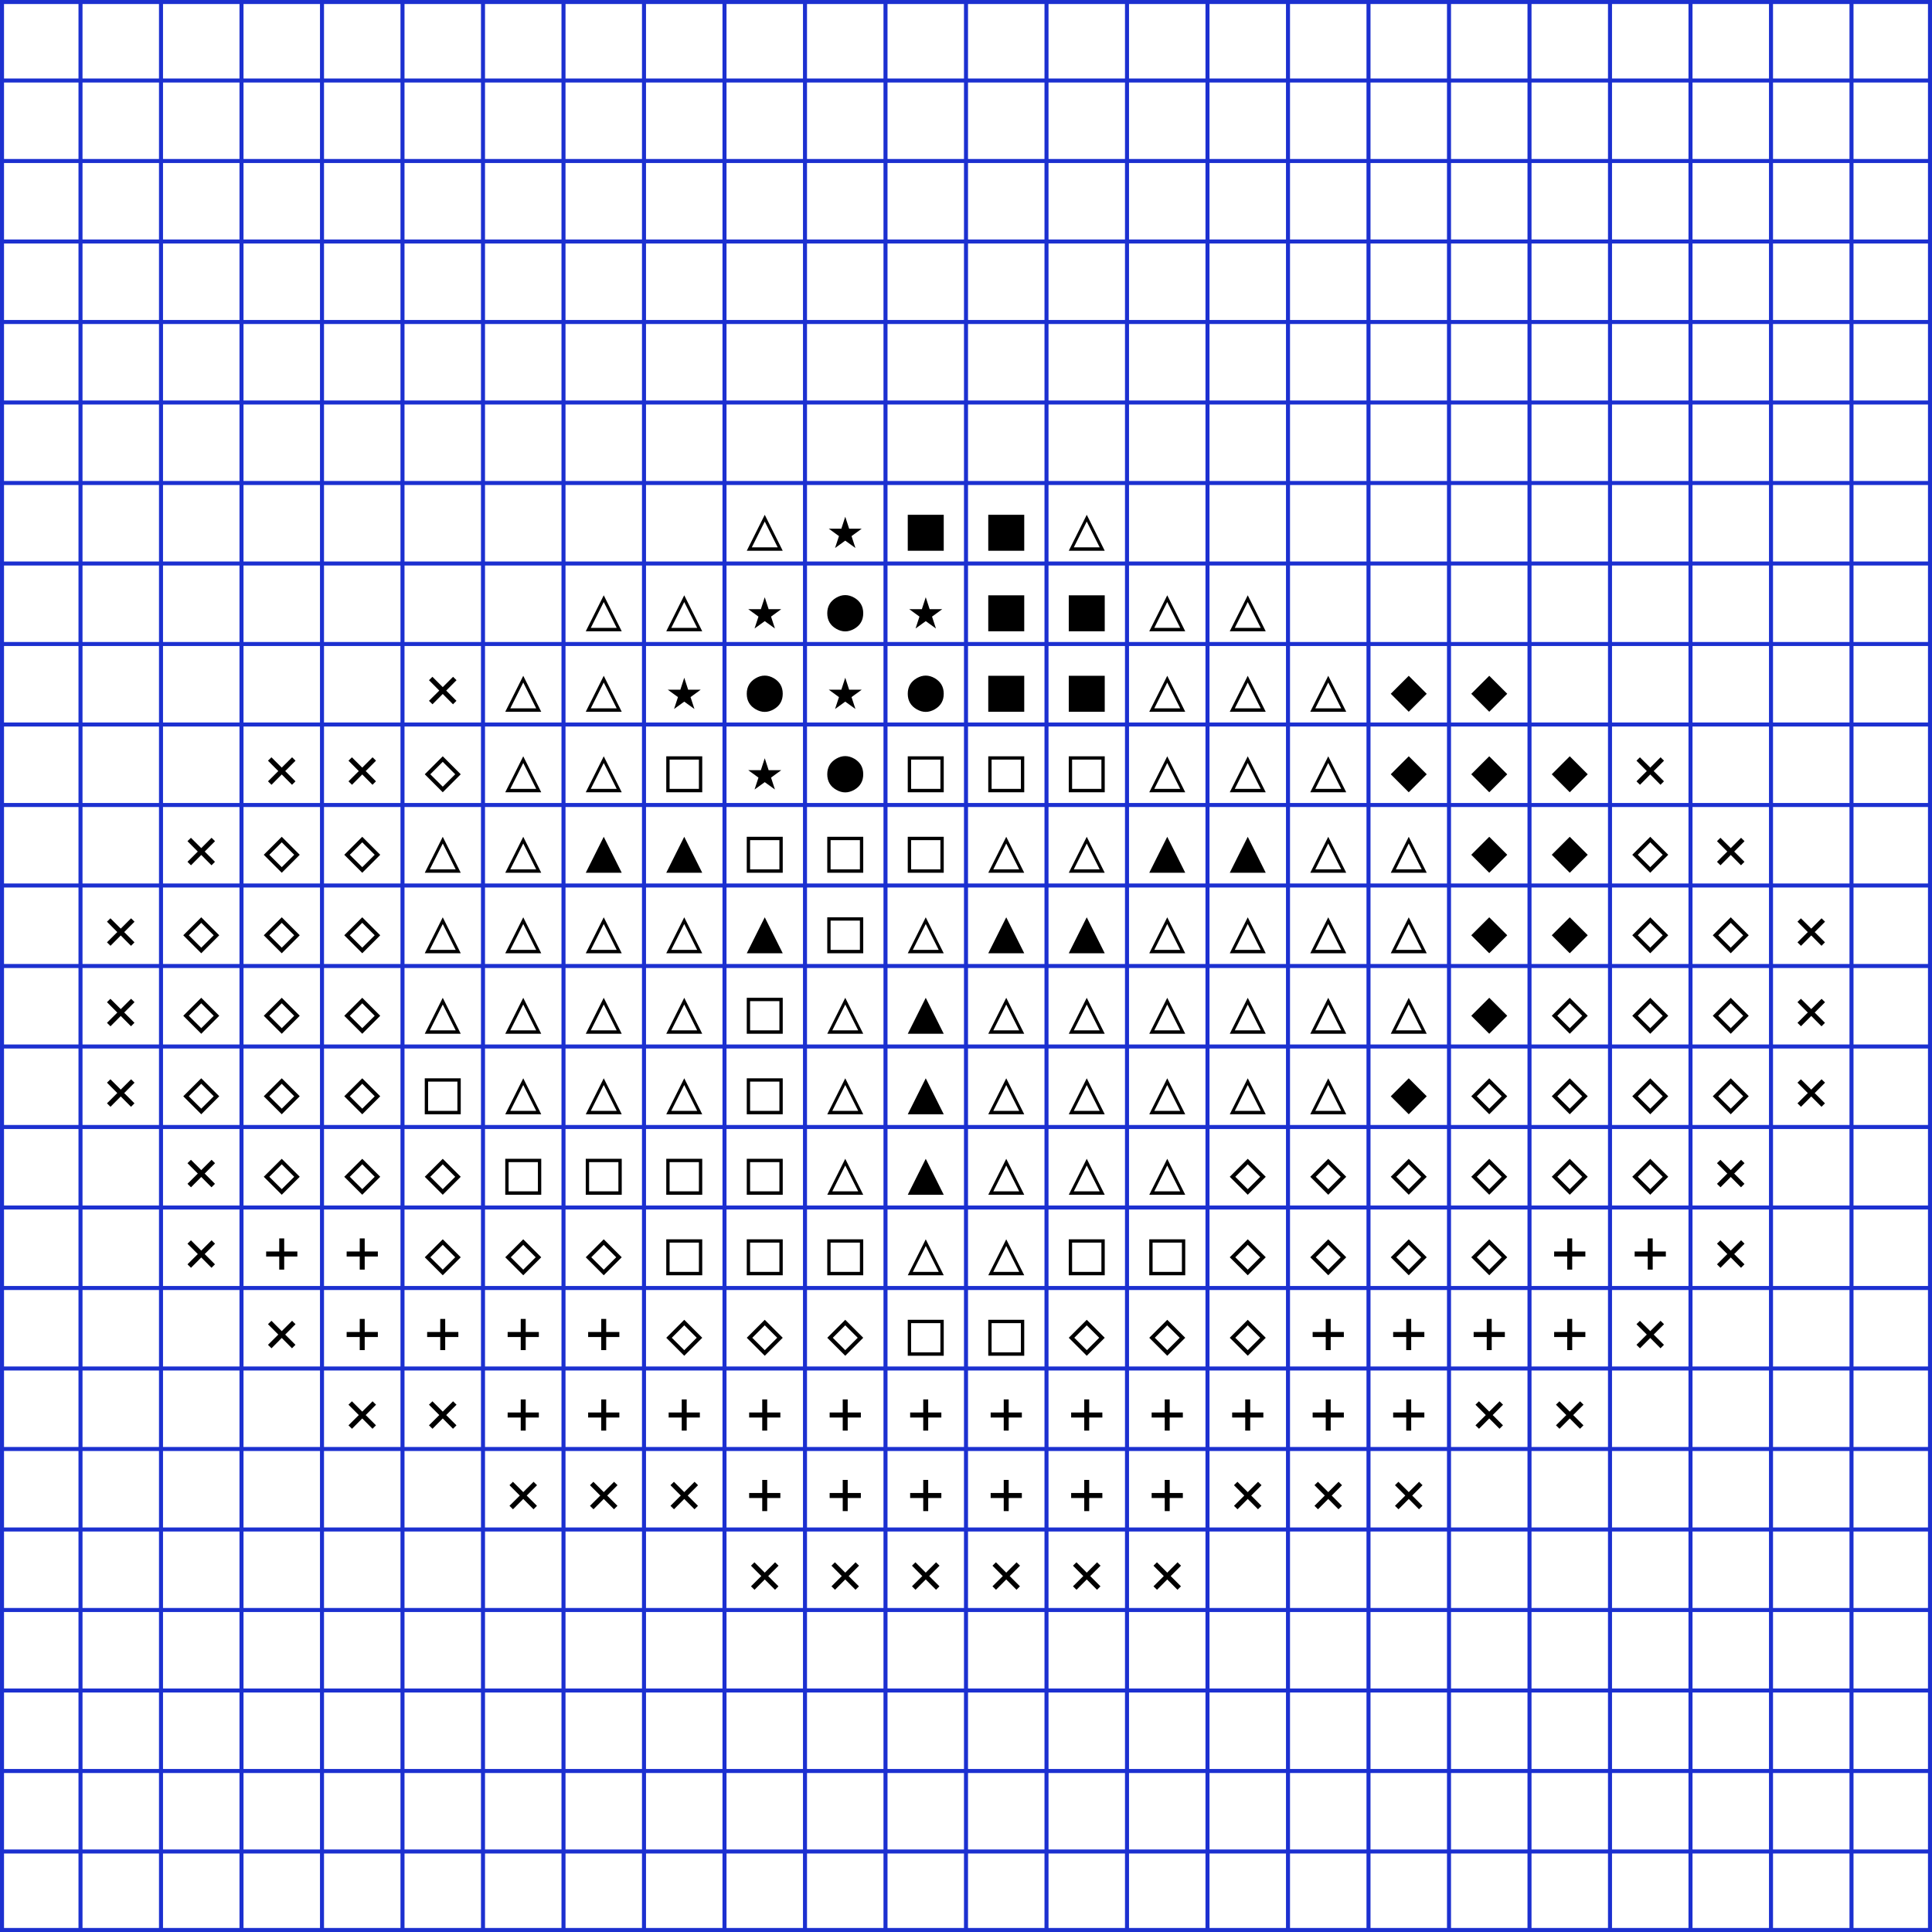
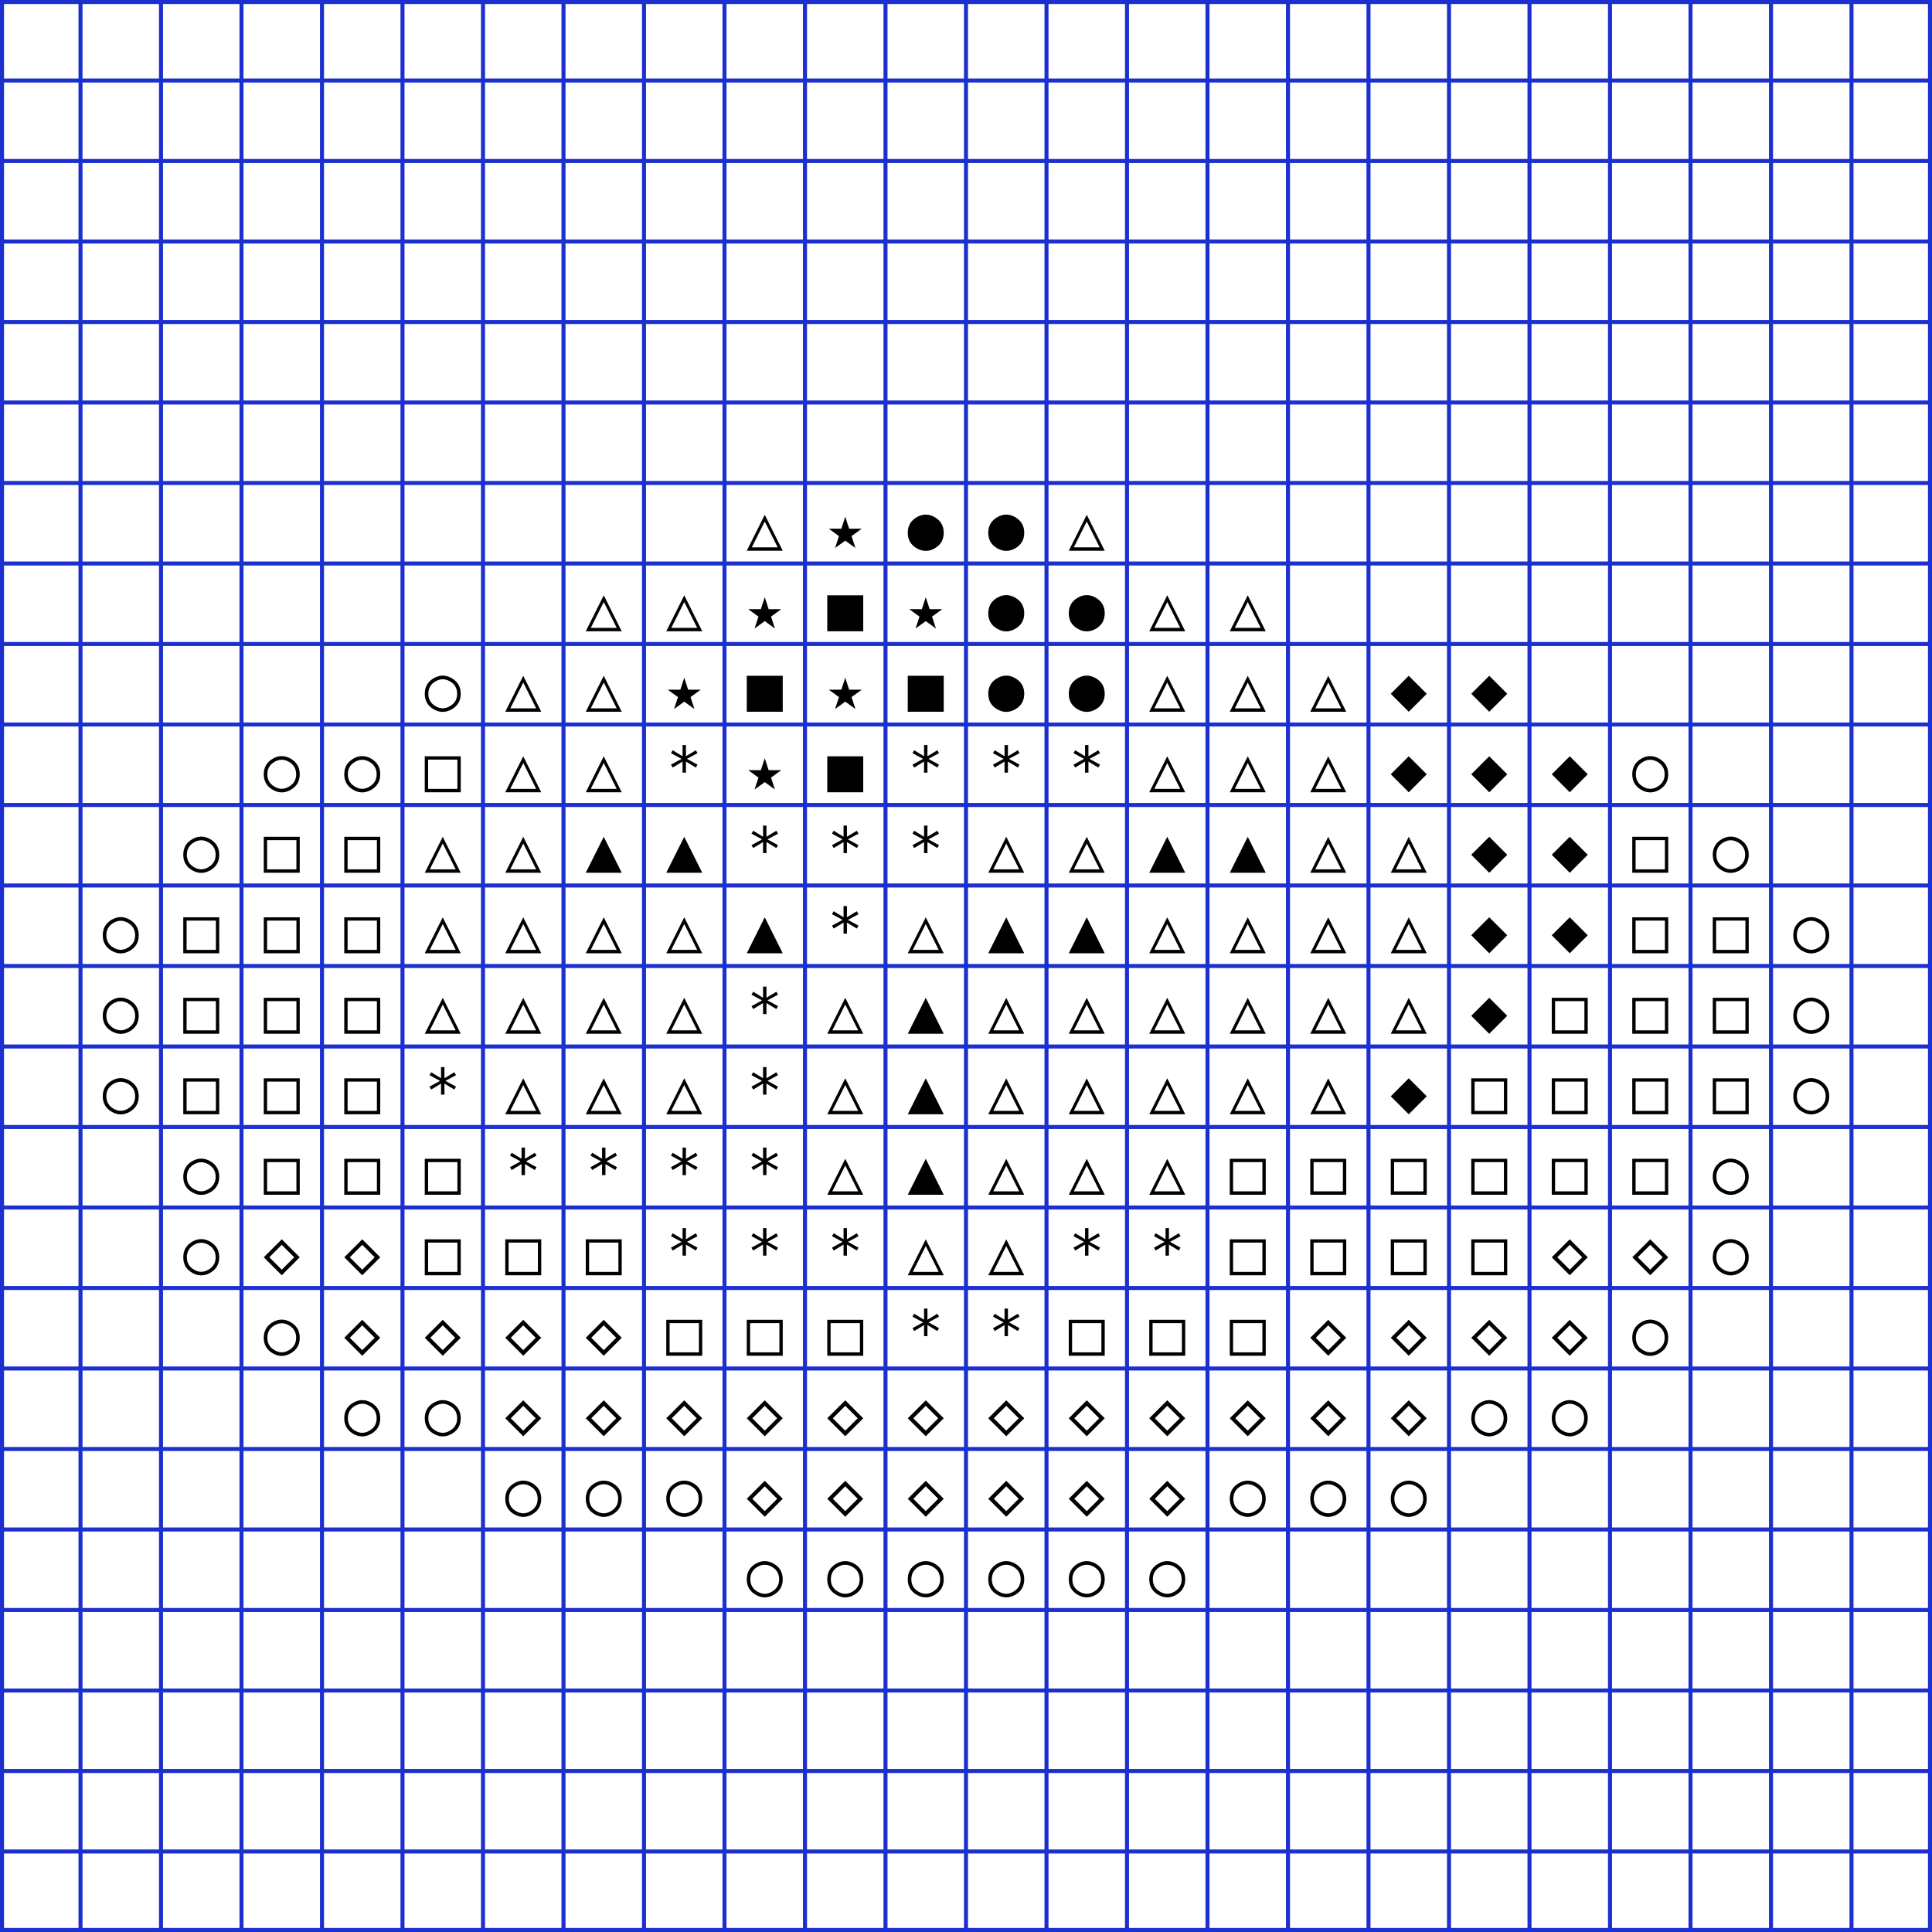
<svg xmlns="http://www.w3.org/2000/svg" width="480" height="480">
  <defs>
    <style>
      .symbol { font-family: monospace; font-size: 15px; text-anchor: middle; dominant-baseline: middle; }
    </style>
  </defs>
  <text x="190" y="132" fill="#000000" class="symbol">△</text>
  <text x="210" y="132" fill="#000000" class="symbol">★</text>
-   <text x="230" y="132" fill="#000000" class="symbol">■</text>
-   <text x="250" y="132" fill="#000000" class="symbol">■</text>
+   <text x="230" y="132" fill="#000000" class="symbol">●</text>
+   <text x="250" y="132" fill="#000000" class="symbol">●</text>
  <text x="270" y="132" fill="#000000" class="symbol">△</text>
  <text x="150" y="152" fill="#000000" class="symbol">△</text>
  <text x="170" y="152" fill="#000000" class="symbol">△</text>
  <text x="190" y="152" fill="#000000" class="symbol">★</text>
-   <text x="210" y="152" fill="#000000" class="symbol">●</text>
+   <text x="210" y="152" fill="#000000" class="symbol">■</text>
  <text x="230" y="152" fill="#000000" class="symbol">★</text>
-   <text x="250" y="152" fill="#000000" class="symbol">■</text>
-   <text x="270" y="152" fill="#000000" class="symbol">■</text>
+   <text x="250" y="152" fill="#000000" class="symbol">●</text>
+   <text x="270" y="152" fill="#000000" class="symbol">●</text>
  <text x="290" y="152" fill="#000000" class="symbol">△</text>
  <text x="310" y="152" fill="#000000" class="symbol">△</text>
-   <text x="110" y="172" fill="#000000" class="symbol">×</text>
+   <text x="110" y="172" fill="#000000" class="symbol">○</text>
  <text x="130" y="172" fill="#000000" class="symbol">△</text>
  <text x="150" y="172" fill="#000000" class="symbol">△</text>
  <text x="170" y="172" fill="#000000" class="symbol">★</text>
-   <text x="190" y="172" fill="#000000" class="symbol">●</text>
+   <text x="190" y="172" fill="#000000" class="symbol">■</text>
  <text x="210" y="172" fill="#000000" class="symbol">★</text>
-   <text x="230" y="172" fill="#000000" class="symbol">●</text>
-   <text x="250" y="172" fill="#000000" class="symbol">■</text>
-   <text x="270" y="172" fill="#000000" class="symbol">■</text>
+   <text x="230" y="172" fill="#000000" class="symbol">■</text>
+   <text x="250" y="172" fill="#000000" class="symbol">●</text>
+   <text x="270" y="172" fill="#000000" class="symbol">●</text>
  <text x="290" y="172" fill="#000000" class="symbol">△</text>
  <text x="310" y="172" fill="#000000" class="symbol">△</text>
  <text x="330" y="172" fill="#000000" class="symbol">△</text>
  <text x="350" y="172" fill="#000000" class="symbol">◆</text>
  <text x="370" y="172" fill="#000000" class="symbol">◆</text>
-   <text x="70" y="192" fill="#000000" class="symbol">×</text>
-   <text x="90" y="192" fill="#000000" class="symbol">×</text>
-   <text x="110" y="192" fill="#000000" class="symbol">◇</text>
+   <text x="70" y="192" fill="#000000" class="symbol">○</text>
+   <text x="90" y="192" fill="#000000" class="symbol">○</text>
+   <text x="110" y="192" fill="#000000" class="symbol">□</text>
  <text x="130" y="192" fill="#000000" class="symbol">△</text>
  <text x="150" y="192" fill="#000000" class="symbol">△</text>
-   <text x="170" y="192" fill="#000000" class="symbol">□</text>
+   <text x="170" y="192" fill="#000000" class="symbol">*</text>
  <text x="190" y="192" fill="#000000" class="symbol">★</text>
-   <text x="210" y="192" fill="#000000" class="symbol">●</text>
-   <text x="230" y="192" fill="#000000" class="symbol">□</text>
-   <text x="250" y="192" fill="#000000" class="symbol">□</text>
-   <text x="270" y="192" fill="#000000" class="symbol">□</text>
+   <text x="210" y="192" fill="#000000" class="symbol">■</text>
+   <text x="230" y="192" fill="#000000" class="symbol">*</text>
+   <text x="250" y="192" fill="#000000" class="symbol">*</text>
+   <text x="270" y="192" fill="#000000" class="symbol">*</text>
  <text x="290" y="192" fill="#000000" class="symbol">△</text>
  <text x="310" y="192" fill="#000000" class="symbol">△</text>
  <text x="330" y="192" fill="#000000" class="symbol">△</text>
  <text x="350" y="192" fill="#000000" class="symbol">◆</text>
  <text x="370" y="192" fill="#000000" class="symbol">◆</text>
  <text x="390" y="192" fill="#000000" class="symbol">◆</text>
-   <text x="410" y="192" fill="#000000" class="symbol">×</text>
-   <text x="50" y="212" fill="#000000" class="symbol">×</text>
-   <text x="70" y="212" fill="#000000" class="symbol">◇</text>
-   <text x="90" y="212" fill="#000000" class="symbol">◇</text>
+   <text x="410" y="192" fill="#000000" class="symbol">○</text>
+   <text x="50" y="212" fill="#000000" class="symbol">○</text>
+   <text x="70" y="212" fill="#000000" class="symbol">□</text>
+   <text x="90" y="212" fill="#000000" class="symbol">□</text>
  <text x="110" y="212" fill="#000000" class="symbol">△</text>
  <text x="130" y="212" fill="#000000" class="symbol">△</text>
  <text x="150" y="212" fill="#000000" class="symbol">▲</text>
  <text x="170" y="212" fill="#000000" class="symbol">▲</text>
-   <text x="190" y="212" fill="#000000" class="symbol">□</text>
-   <text x="210" y="212" fill="#000000" class="symbol">□</text>
-   <text x="230" y="212" fill="#000000" class="symbol">□</text>
+   <text x="190" y="212" fill="#000000" class="symbol">*</text>
+   <text x="210" y="212" fill="#000000" class="symbol">*</text>
+   <text x="230" y="212" fill="#000000" class="symbol">*</text>
  <text x="250" y="212" fill="#000000" class="symbol">△</text>
  <text x="270" y="212" fill="#000000" class="symbol">△</text>
  <text x="290" y="212" fill="#000000" class="symbol">▲</text>
  <text x="310" y="212" fill="#000000" class="symbol">▲</text>
  <text x="330" y="212" fill="#000000" class="symbol">△</text>
  <text x="350" y="212" fill="#000000" class="symbol">△</text>
  <text x="370" y="212" fill="#000000" class="symbol">◆</text>
  <text x="390" y="212" fill="#000000" class="symbol">◆</text>
-   <text x="410" y="212" fill="#000000" class="symbol">◇</text>
-   <text x="430" y="212" fill="#000000" class="symbol">×</text>
-   <text x="30" y="232" fill="#000000" class="symbol">×</text>
-   <text x="50" y="232" fill="#000000" class="symbol">◇</text>
-   <text x="70" y="232" fill="#000000" class="symbol">◇</text>
-   <text x="90" y="232" fill="#000000" class="symbol">◇</text>
+   <text x="410" y="212" fill="#000000" class="symbol">□</text>
+   <text x="430" y="212" fill="#000000" class="symbol">○</text>
+   <text x="30" y="232" fill="#000000" class="symbol">○</text>
+   <text x="50" y="232" fill="#000000" class="symbol">□</text>
+   <text x="70" y="232" fill="#000000" class="symbol">□</text>
+   <text x="90" y="232" fill="#000000" class="symbol">□</text>
  <text x="110" y="232" fill="#000000" class="symbol">△</text>
  <text x="130" y="232" fill="#000000" class="symbol">△</text>
  <text x="150" y="232" fill="#000000" class="symbol">△</text>
  <text x="170" y="232" fill="#000000" class="symbol">△</text>
  <text x="190" y="232" fill="#000000" class="symbol">▲</text>
-   <text x="210" y="232" fill="#000000" class="symbol">□</text>
+   <text x="210" y="232" fill="#000000" class="symbol">*</text>
  <text x="230" y="232" fill="#000000" class="symbol">△</text>
  <text x="250" y="232" fill="#000000" class="symbol">▲</text>
  <text x="270" y="232" fill="#000000" class="symbol">▲</text>
  <text x="290" y="232" fill="#000000" class="symbol">△</text>
  <text x="310" y="232" fill="#000000" class="symbol">△</text>
  <text x="330" y="232" fill="#000000" class="symbol">△</text>
  <text x="350" y="232" fill="#000000" class="symbol">△</text>
  <text x="370" y="232" fill="#000000" class="symbol">◆</text>
  <text x="390" y="232" fill="#000000" class="symbol">◆</text>
-   <text x="410" y="232" fill="#000000" class="symbol">◇</text>
-   <text x="430" y="232" fill="#000000" class="symbol">◇</text>
-   <text x="450" y="232" fill="#000000" class="symbol">×</text>
-   <text x="30" y="252" fill="#000000" class="symbol">×</text>
-   <text x="50" y="252" fill="#000000" class="symbol">◇</text>
-   <text x="70" y="252" fill="#000000" class="symbol">◇</text>
-   <text x="90" y="252" fill="#000000" class="symbol">◇</text>
+   <text x="410" y="232" fill="#000000" class="symbol">□</text>
+   <text x="430" y="232" fill="#000000" class="symbol">□</text>
+   <text x="450" y="232" fill="#000000" class="symbol">○</text>
+   <text x="30" y="252" fill="#000000" class="symbol">○</text>
+   <text x="50" y="252" fill="#000000" class="symbol">□</text>
+   <text x="70" y="252" fill="#000000" class="symbol">□</text>
+   <text x="90" y="252" fill="#000000" class="symbol">□</text>
  <text x="110" y="252" fill="#000000" class="symbol">△</text>
  <text x="130" y="252" fill="#000000" class="symbol">△</text>
  <text x="150" y="252" fill="#000000" class="symbol">△</text>
  <text x="170" y="252" fill="#000000" class="symbol">△</text>
-   <text x="190" y="252" fill="#000000" class="symbol">□</text>
+   <text x="190" y="252" fill="#000000" class="symbol">*</text>
  <text x="210" y="252" fill="#000000" class="symbol">△</text>
  <text x="230" y="252" fill="#000000" class="symbol">▲</text>
  <text x="250" y="252" fill="#000000" class="symbol">△</text>
  <text x="270" y="252" fill="#000000" class="symbol">△</text>
  <text x="290" y="252" fill="#000000" class="symbol">△</text>
  <text x="310" y="252" fill="#000000" class="symbol">△</text>
  <text x="330" y="252" fill="#000000" class="symbol">△</text>
  <text x="350" y="252" fill="#000000" class="symbol">△</text>
  <text x="370" y="252" fill="#000000" class="symbol">◆</text>
-   <text x="390" y="252" fill="#000000" class="symbol">◇</text>
-   <text x="410" y="252" fill="#000000" class="symbol">◇</text>
-   <text x="430" y="252" fill="#000000" class="symbol">◇</text>
-   <text x="450" y="252" fill="#000000" class="symbol">×</text>
-   <text x="30" y="272" fill="#000000" class="symbol">×</text>
-   <text x="50" y="272" fill="#000000" class="symbol">◇</text>
-   <text x="70" y="272" fill="#000000" class="symbol">◇</text>
-   <text x="90" y="272" fill="#000000" class="symbol">◇</text>
-   <text x="110" y="272" fill="#000000" class="symbol">□</text>
+   <text x="390" y="252" fill="#000000" class="symbol">□</text>
+   <text x="410" y="252" fill="#000000" class="symbol">□</text>
+   <text x="430" y="252" fill="#000000" class="symbol">□</text>
+   <text x="450" y="252" fill="#000000" class="symbol">○</text>
+   <text x="30" y="272" fill="#000000" class="symbol">○</text>
+   <text x="50" y="272" fill="#000000" class="symbol">□</text>
+   <text x="70" y="272" fill="#000000" class="symbol">□</text>
+   <text x="90" y="272" fill="#000000" class="symbol">□</text>
+   <text x="110" y="272" fill="#000000" class="symbol">*</text>
  <text x="130" y="272" fill="#000000" class="symbol">△</text>
  <text x="150" y="272" fill="#000000" class="symbol">△</text>
  <text x="170" y="272" fill="#000000" class="symbol">△</text>
-   <text x="190" y="272" fill="#000000" class="symbol">□</text>
+   <text x="190" y="272" fill="#000000" class="symbol">*</text>
  <text x="210" y="272" fill="#000000" class="symbol">△</text>
  <text x="230" y="272" fill="#000000" class="symbol">▲</text>
  <text x="250" y="272" fill="#000000" class="symbol">△</text>
  <text x="270" y="272" fill="#000000" class="symbol">△</text>
  <text x="290" y="272" fill="#000000" class="symbol">△</text>
  <text x="310" y="272" fill="#000000" class="symbol">△</text>
  <text x="330" y="272" fill="#000000" class="symbol">△</text>
  <text x="350" y="272" fill="#000000" class="symbol">◆</text>
-   <text x="370" y="272" fill="#000000" class="symbol">◇</text>
-   <text x="390" y="272" fill="#000000" class="symbol">◇</text>
-   <text x="410" y="272" fill="#000000" class="symbol">◇</text>
-   <text x="430" y="272" fill="#000000" class="symbol">◇</text>
-   <text x="450" y="272" fill="#000000" class="symbol">×</text>
-   <text x="50" y="292" fill="#000000" class="symbol">×</text>
-   <text x="70" y="292" fill="#000000" class="symbol">◇</text>
-   <text x="90" y="292" fill="#000000" class="symbol">◇</text>
-   <text x="110" y="292" fill="#000000" class="symbol">◇</text>
-   <text x="130" y="292" fill="#000000" class="symbol">□</text>
-   <text x="150" y="292" fill="#000000" class="symbol">□</text>
-   <text x="170" y="292" fill="#000000" class="symbol">□</text>
-   <text x="190" y="292" fill="#000000" class="symbol">□</text>
+   <text x="370" y="272" fill="#000000" class="symbol">□</text>
+   <text x="390" y="272" fill="#000000" class="symbol">□</text>
+   <text x="410" y="272" fill="#000000" class="symbol">□</text>
+   <text x="430" y="272" fill="#000000" class="symbol">□</text>
+   <text x="450" y="272" fill="#000000" class="symbol">○</text>
+   <text x="50" y="292" fill="#000000" class="symbol">○</text>
+   <text x="70" y="292" fill="#000000" class="symbol">□</text>
+   <text x="90" y="292" fill="#000000" class="symbol">□</text>
+   <text x="110" y="292" fill="#000000" class="symbol">□</text>
+   <text x="130" y="292" fill="#000000" class="symbol">*</text>
+   <text x="150" y="292" fill="#000000" class="symbol">*</text>
+   <text x="170" y="292" fill="#000000" class="symbol">*</text>
+   <text x="190" y="292" fill="#000000" class="symbol">*</text>
  <text x="210" y="292" fill="#000000" class="symbol">△</text>
  <text x="230" y="292" fill="#000000" class="symbol">▲</text>
  <text x="250" y="292" fill="#000000" class="symbol">△</text>
  <text x="270" y="292" fill="#000000" class="symbol">△</text>
  <text x="290" y="292" fill="#000000" class="symbol">△</text>
-   <text x="310" y="292" fill="#000000" class="symbol">◇</text>
-   <text x="330" y="292" fill="#000000" class="symbol">◇</text>
-   <text x="350" y="292" fill="#000000" class="symbol">◇</text>
-   <text x="370" y="292" fill="#000000" class="symbol">◇</text>
-   <text x="390" y="292" fill="#000000" class="symbol">◇</text>
-   <text x="410" y="292" fill="#000000" class="symbol">◇</text>
-   <text x="430" y="292" fill="#000000" class="symbol">×</text>
-   <text x="50" y="312" fill="#000000" class="symbol">×</text>
-   <text x="70" y="312" fill="#000000" class="symbol">+</text>
-   <text x="90" y="312" fill="#000000" class="symbol">+</text>
-   <text x="110" y="312" fill="#000000" class="symbol">◇</text>
-   <text x="130" y="312" fill="#000000" class="symbol">◇</text>
-   <text x="150" y="312" fill="#000000" class="symbol">◇</text>
-   <text x="170" y="312" fill="#000000" class="symbol">□</text>
-   <text x="190" y="312" fill="#000000" class="symbol">□</text>
-   <text x="210" y="312" fill="#000000" class="symbol">□</text>
+   <text x="310" y="292" fill="#000000" class="symbol">□</text>
+   <text x="330" y="292" fill="#000000" class="symbol">□</text>
+   <text x="350" y="292" fill="#000000" class="symbol">□</text>
+   <text x="370" y="292" fill="#000000" class="symbol">□</text>
+   <text x="390" y="292" fill="#000000" class="symbol">□</text>
+   <text x="410" y="292" fill="#000000" class="symbol">□</text>
+   <text x="430" y="292" fill="#000000" class="symbol">○</text>
+   <text x="50" y="312" fill="#000000" class="symbol">○</text>
+   <text x="70" y="312" fill="#000000" class="symbol">◇</text>
+   <text x="90" y="312" fill="#000000" class="symbol">◇</text>
+   <text x="110" y="312" fill="#000000" class="symbol">□</text>
+   <text x="130" y="312" fill="#000000" class="symbol">□</text>
+   <text x="150" y="312" fill="#000000" class="symbol">□</text>
+   <text x="170" y="312" fill="#000000" class="symbol">*</text>
+   <text x="190" y="312" fill="#000000" class="symbol">*</text>
+   <text x="210" y="312" fill="#000000" class="symbol">*</text>
  <text x="230" y="312" fill="#000000" class="symbol">△</text>
  <text x="250" y="312" fill="#000000" class="symbol">△</text>
-   <text x="270" y="312" fill="#000000" class="symbol">□</text>
-   <text x="290" y="312" fill="#000000" class="symbol">□</text>
-   <text x="310" y="312" fill="#000000" class="symbol">◇</text>
-   <text x="330" y="312" fill="#000000" class="symbol">◇</text>
-   <text x="350" y="312" fill="#000000" class="symbol">◇</text>
-   <text x="370" y="312" fill="#000000" class="symbol">◇</text>
-   <text x="390" y="312" fill="#000000" class="symbol">+</text>
-   <text x="410" y="312" fill="#000000" class="symbol">+</text>
-   <text x="430" y="312" fill="#000000" class="symbol">×</text>
-   <text x="70" y="332" fill="#000000" class="symbol">×</text>
-   <text x="90" y="332" fill="#000000" class="symbol">+</text>
-   <text x="110" y="332" fill="#000000" class="symbol">+</text>
-   <text x="130" y="332" fill="#000000" class="symbol">+</text>
-   <text x="150" y="332" fill="#000000" class="symbol">+</text>
-   <text x="170" y="332" fill="#000000" class="symbol">◇</text>
-   <text x="190" y="332" fill="#000000" class="symbol">◇</text>
-   <text x="210" y="332" fill="#000000" class="symbol">◇</text>
-   <text x="230" y="332" fill="#000000" class="symbol">□</text>
-   <text x="250" y="332" fill="#000000" class="symbol">□</text>
-   <text x="270" y="332" fill="#000000" class="symbol">◇</text>
-   <text x="290" y="332" fill="#000000" class="symbol">◇</text>
-   <text x="310" y="332" fill="#000000" class="symbol">◇</text>
-   <text x="330" y="332" fill="#000000" class="symbol">+</text>
-   <text x="350" y="332" fill="#000000" class="symbol">+</text>
-   <text x="370" y="332" fill="#000000" class="symbol">+</text>
-   <text x="390" y="332" fill="#000000" class="symbol">+</text>
-   <text x="410" y="332" fill="#000000" class="symbol">×</text>
-   <text x="90" y="352" fill="#000000" class="symbol">×</text>
-   <text x="110" y="352" fill="#000000" class="symbol">×</text>
-   <text x="130" y="352" fill="#000000" class="symbol">+</text>
-   <text x="150" y="352" fill="#000000" class="symbol">+</text>
-   <text x="170" y="352" fill="#000000" class="symbol">+</text>
-   <text x="190" y="352" fill="#000000" class="symbol">+</text>
-   <text x="210" y="352" fill="#000000" class="symbol">+</text>
-   <text x="230" y="352" fill="#000000" class="symbol">+</text>
-   <text x="250" y="352" fill="#000000" class="symbol">+</text>
-   <text x="270" y="352" fill="#000000" class="symbol">+</text>
-   <text x="290" y="352" fill="#000000" class="symbol">+</text>
-   <text x="310" y="352" fill="#000000" class="symbol">+</text>
-   <text x="330" y="352" fill="#000000" class="symbol">+</text>
-   <text x="350" y="352" fill="#000000" class="symbol">+</text>
-   <text x="370" y="352" fill="#000000" class="symbol">×</text>
-   <text x="390" y="352" fill="#000000" class="symbol">×</text>
-   <text x="130" y="372" fill="#000000" class="symbol">×</text>
-   <text x="150" y="372" fill="#000000" class="symbol">×</text>
-   <text x="170" y="372" fill="#000000" class="symbol">×</text>
-   <text x="190" y="372" fill="#000000" class="symbol">+</text>
-   <text x="210" y="372" fill="#000000" class="symbol">+</text>
-   <text x="230" y="372" fill="#000000" class="symbol">+</text>
-   <text x="250" y="372" fill="#000000" class="symbol">+</text>
-   <text x="270" y="372" fill="#000000" class="symbol">+</text>
-   <text x="290" y="372" fill="#000000" class="symbol">+</text>
-   <text x="310" y="372" fill="#000000" class="symbol">×</text>
-   <text x="330" y="372" fill="#000000" class="symbol">×</text>
-   <text x="350" y="372" fill="#000000" class="symbol">×</text>
-   <text x="190" y="392" fill="#000000" class="symbol">×</text>
-   <text x="210" y="392" fill="#000000" class="symbol">×</text>
-   <text x="230" y="392" fill="#000000" class="symbol">×</text>
-   <text x="250" y="392" fill="#000000" class="symbol">×</text>
-   <text x="270" y="392" fill="#000000" class="symbol">×</text>
-   <text x="290" y="392" fill="#000000" class="symbol">×</text>
+   <text x="270" y="312" fill="#000000" class="symbol">*</text>
+   <text x="290" y="312" fill="#000000" class="symbol">*</text>
+   <text x="310" y="312" fill="#000000" class="symbol">□</text>
+   <text x="330" y="312" fill="#000000" class="symbol">□</text>
+   <text x="350" y="312" fill="#000000" class="symbol">□</text>
+   <text x="370" y="312" fill="#000000" class="symbol">□</text>
+   <text x="390" y="312" fill="#000000" class="symbol">◇</text>
+   <text x="410" y="312" fill="#000000" class="symbol">◇</text>
+   <text x="430" y="312" fill="#000000" class="symbol">○</text>
+   <text x="70" y="332" fill="#000000" class="symbol">○</text>
+   <text x="90" y="332" fill="#000000" class="symbol">◇</text>
+   <text x="110" y="332" fill="#000000" class="symbol">◇</text>
+   <text x="130" y="332" fill="#000000" class="symbol">◇</text>
+   <text x="150" y="332" fill="#000000" class="symbol">◇</text>
+   <text x="170" y="332" fill="#000000" class="symbol">□</text>
+   <text x="190" y="332" fill="#000000" class="symbol">□</text>
+   <text x="210" y="332" fill="#000000" class="symbol">□</text>
+   <text x="230" y="332" fill="#000000" class="symbol">*</text>
+   <text x="250" y="332" fill="#000000" class="symbol">*</text>
+   <text x="270" y="332" fill="#000000" class="symbol">□</text>
+   <text x="290" y="332" fill="#000000" class="symbol">□</text>
+   <text x="310" y="332" fill="#000000" class="symbol">□</text>
+   <text x="330" y="332" fill="#000000" class="symbol">◇</text>
+   <text x="350" y="332" fill="#000000" class="symbol">◇</text>
+   <text x="370" y="332" fill="#000000" class="symbol">◇</text>
+   <text x="390" y="332" fill="#000000" class="symbol">◇</text>
+   <text x="410" y="332" fill="#000000" class="symbol">○</text>
+   <text x="90" y="352" fill="#000000" class="symbol">○</text>
+   <text x="110" y="352" fill="#000000" class="symbol">○</text>
+   <text x="130" y="352" fill="#000000" class="symbol">◇</text>
+   <text x="150" y="352" fill="#000000" class="symbol">◇</text>
+   <text x="170" y="352" fill="#000000" class="symbol">◇</text>
+   <text x="190" y="352" fill="#000000" class="symbol">◇</text>
+   <text x="210" y="352" fill="#000000" class="symbol">◇</text>
+   <text x="230" y="352" fill="#000000" class="symbol">◇</text>
+   <text x="250" y="352" fill="#000000" class="symbol">◇</text>
+   <text x="270" y="352" fill="#000000" class="symbol">◇</text>
+   <text x="290" y="352" fill="#000000" class="symbol">◇</text>
+   <text x="310" y="352" fill="#000000" class="symbol">◇</text>
+   <text x="330" y="352" fill="#000000" class="symbol">◇</text>
+   <text x="350" y="352" fill="#000000" class="symbol">◇</text>
+   <text x="370" y="352" fill="#000000" class="symbol">○</text>
+   <text x="390" y="352" fill="#000000" class="symbol">○</text>
+   <text x="130" y="372" fill="#000000" class="symbol">○</text>
+   <text x="150" y="372" fill="#000000" class="symbol">○</text>
+   <text x="170" y="372" fill="#000000" class="symbol">○</text>
+   <text x="190" y="372" fill="#000000" class="symbol">◇</text>
+   <text x="210" y="372" fill="#000000" class="symbol">◇</text>
+   <text x="230" y="372" fill="#000000" class="symbol">◇</text>
+   <text x="250" y="372" fill="#000000" class="symbol">◇</text>
+   <text x="270" y="372" fill="#000000" class="symbol">◇</text>
+   <text x="290" y="372" fill="#000000" class="symbol">◇</text>
+   <text x="310" y="372" fill="#000000" class="symbol">○</text>
+   <text x="330" y="372" fill="#000000" class="symbol">○</text>
+   <text x="350" y="372" fill="#000000" class="symbol">○</text>
+   <text x="190" y="392" fill="#000000" class="symbol">○</text>
+   <text x="210" y="392" fill="#000000" class="symbol">○</text>
+   <text x="230" y="392" fill="#000000" class="symbol">○</text>
+   <text x="250" y="392" fill="#000000" class="symbol">○</text>
+   <text x="270" y="392" fill="#000000" class="symbol">○</text>
+   <text x="290" y="392" fill="#000000" class="symbol">○</text>
  <line x1="0" y1="0" x2="0" y2="480" stroke="#1c30d0" stroke-width="2" />
  <line x1="20" y1="0" x2="20" y2="480" stroke="#1c30d0" stroke-width="1" />
  <line x1="40" y1="0" x2="40" y2="480" stroke="#1c30d0" stroke-width="1" />
  <line x1="60" y1="0" x2="60" y2="480" stroke="#1c30d0" stroke-width="1" />
  <line x1="80" y1="0" x2="80" y2="480" stroke="#1c30d0" stroke-width="1" />
  <line x1="100" y1="0" x2="100" y2="480" stroke="#1c30d0" stroke-width="1" />
  <line x1="120" y1="0" x2="120" y2="480" stroke="#1c30d0" stroke-width="1" />
  <line x1="140" y1="0" x2="140" y2="480" stroke="#1c30d0" stroke-width="1" />
  <line x1="160" y1="0" x2="160" y2="480" stroke="#1c30d0" stroke-width="1" />
  <line x1="180" y1="0" x2="180" y2="480" stroke="#1c30d0" stroke-width="1" />
  <line x1="200" y1="0" x2="200" y2="480" stroke="#1c30d0" stroke-width="1" />
  <line x1="220" y1="0" x2="220" y2="480" stroke="#1c30d0" stroke-width="1" />
  <line x1="240" y1="0" x2="240" y2="480" stroke="#1c30d0" stroke-width="1" />
  <line x1="260" y1="0" x2="260" y2="480" stroke="#1c30d0" stroke-width="1" />
  <line x1="280" y1="0" x2="280" y2="480" stroke="#1c30d0" stroke-width="1" />
  <line x1="300" y1="0" x2="300" y2="480" stroke="#1c30d0" stroke-width="1" />
  <line x1="320" y1="0" x2="320" y2="480" stroke="#1c30d0" stroke-width="1" />
  <line x1="340" y1="0" x2="340" y2="480" stroke="#1c30d0" stroke-width="1" />
  <line x1="360" y1="0" x2="360" y2="480" stroke="#1c30d0" stroke-width="1" />
  <line x1="380" y1="0" x2="380" y2="480" stroke="#1c30d0" stroke-width="1" />
  <line x1="400" y1="0" x2="400" y2="480" stroke="#1c30d0" stroke-width="1" />
  <line x1="420" y1="0" x2="420" y2="480" stroke="#1c30d0" stroke-width="1" />
  <line x1="440" y1="0" x2="440" y2="480" stroke="#1c30d0" stroke-width="1" />
  <line x1="460" y1="0" x2="460" y2="480" stroke="#1c30d0" stroke-width="1" />
  <line x1="480" y1="0" x2="480" y2="480" stroke="#1c30d0" stroke-width="2" />
  <line x1="0" y1="0" x2="480" y2="0" stroke="#1c30d0" stroke-width="2" />
  <line x1="0" y1="20" x2="480" y2="20" stroke="#1c30d0" stroke-width="1" />
  <line x1="0" y1="40" x2="480" y2="40" stroke="#1c30d0" stroke-width="1" />
  <line x1="0" y1="60" x2="480" y2="60" stroke="#1c30d0" stroke-width="1" />
  <line x1="0" y1="80" x2="480" y2="80" stroke="#1c30d0" stroke-width="1" />
  <line x1="0" y1="100" x2="480" y2="100" stroke="#1c30d0" stroke-width="1" />
  <line x1="0" y1="120" x2="480" y2="120" stroke="#1c30d0" stroke-width="1" />
  <line x1="0" y1="140" x2="480" y2="140" stroke="#1c30d0" stroke-width="1" />
  <line x1="0" y1="160" x2="480" y2="160" stroke="#1c30d0" stroke-width="1" />
  <line x1="0" y1="180" x2="480" y2="180" stroke="#1c30d0" stroke-width="1" />
  <line x1="0" y1="200" x2="480" y2="200" stroke="#1c30d0" stroke-width="1" />
  <line x1="0" y1="220" x2="480" y2="220" stroke="#1c30d0" stroke-width="1" />
  <line x1="0" y1="240" x2="480" y2="240" stroke="#1c30d0" stroke-width="1" />
  <line x1="0" y1="260" x2="480" y2="260" stroke="#1c30d0" stroke-width="1" />
  <line x1="0" y1="280" x2="480" y2="280" stroke="#1c30d0" stroke-width="1" />
  <line x1="0" y1="300" x2="480" y2="300" stroke="#1c30d0" stroke-width="1" />
  <line x1="0" y1="320" x2="480" y2="320" stroke="#1c30d0" stroke-width="1" />
  <line x1="0" y1="340" x2="480" y2="340" stroke="#1c30d0" stroke-width="1" />
  <line x1="0" y1="360" x2="480" y2="360" stroke="#1c30d0" stroke-width="1" />
  <line x1="0" y1="380" x2="480" y2="380" stroke="#1c30d0" stroke-width="1" />
  <line x1="0" y1="400" x2="480" y2="400" stroke="#1c30d0" stroke-width="1" />
  <line x1="0" y1="420" x2="480" y2="420" stroke="#1c30d0" stroke-width="1" />
  <line x1="0" y1="440" x2="480" y2="440" stroke="#1c30d0" stroke-width="1" />
  <line x1="0" y1="460" x2="480" y2="460" stroke="#1c30d0" stroke-width="1" />
  <line x1="0" y1="480" x2="480" y2="480" stroke="#1c30d0" stroke-width="2" />
</svg>
